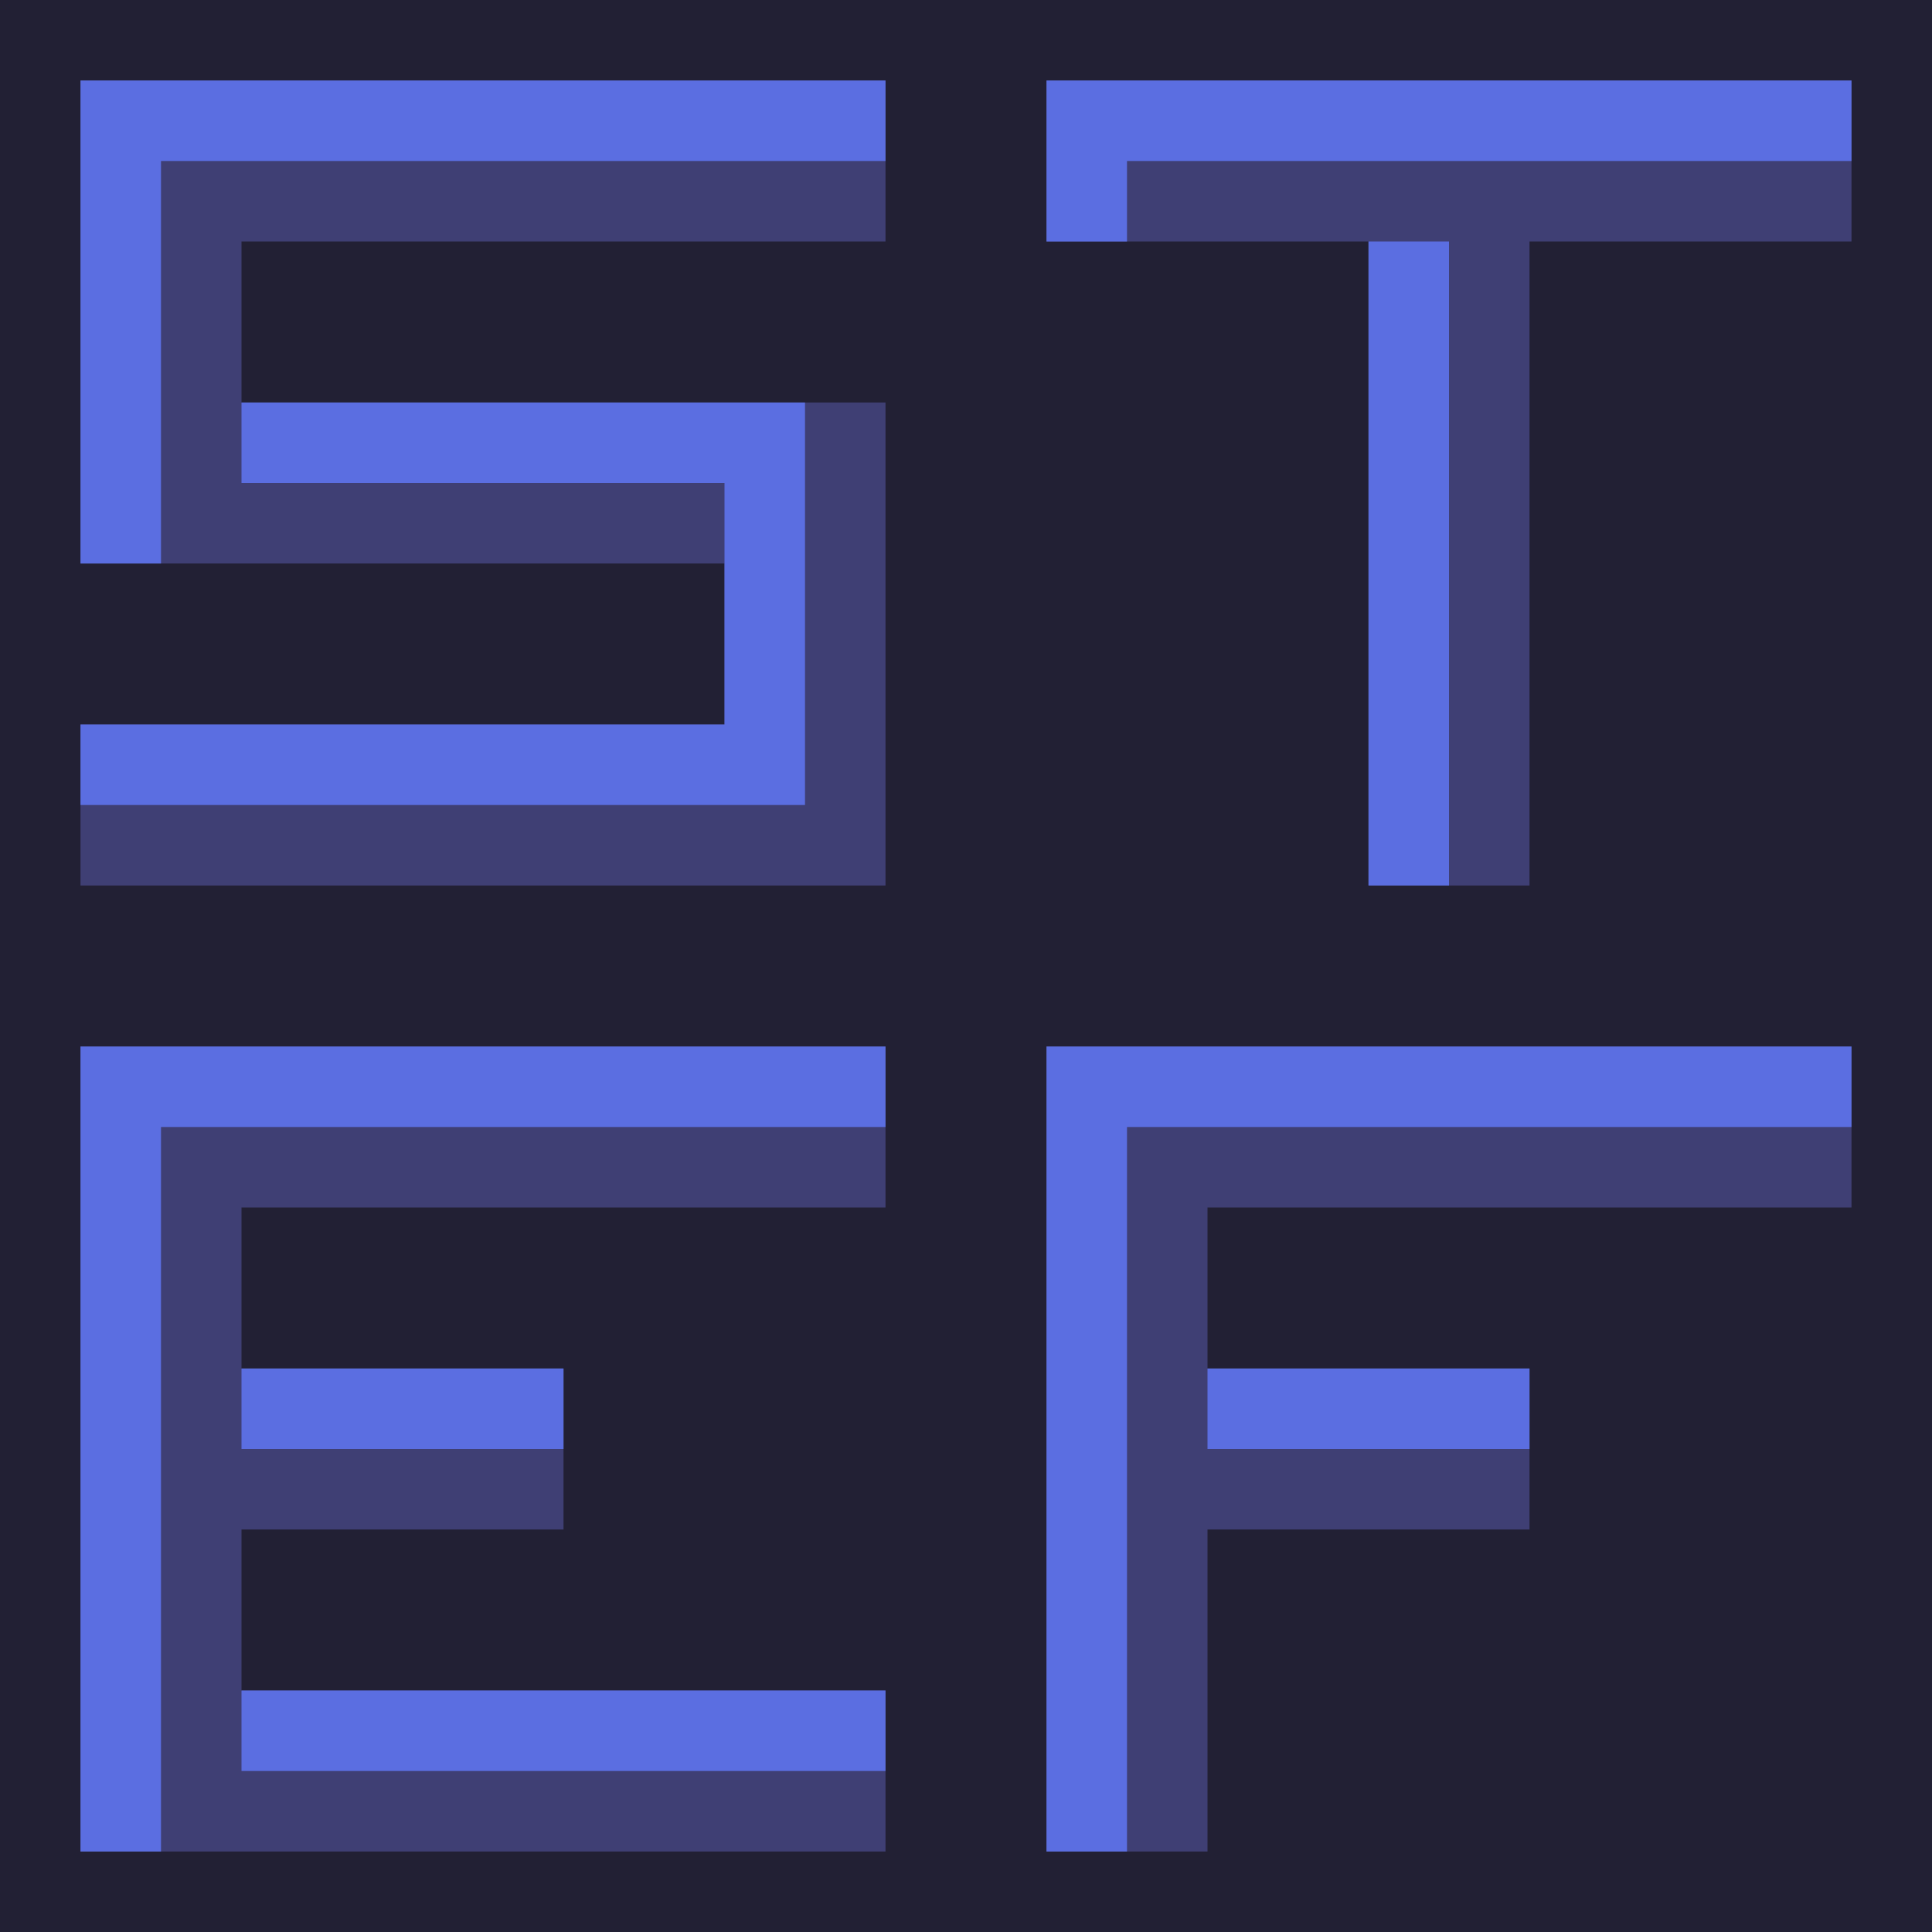
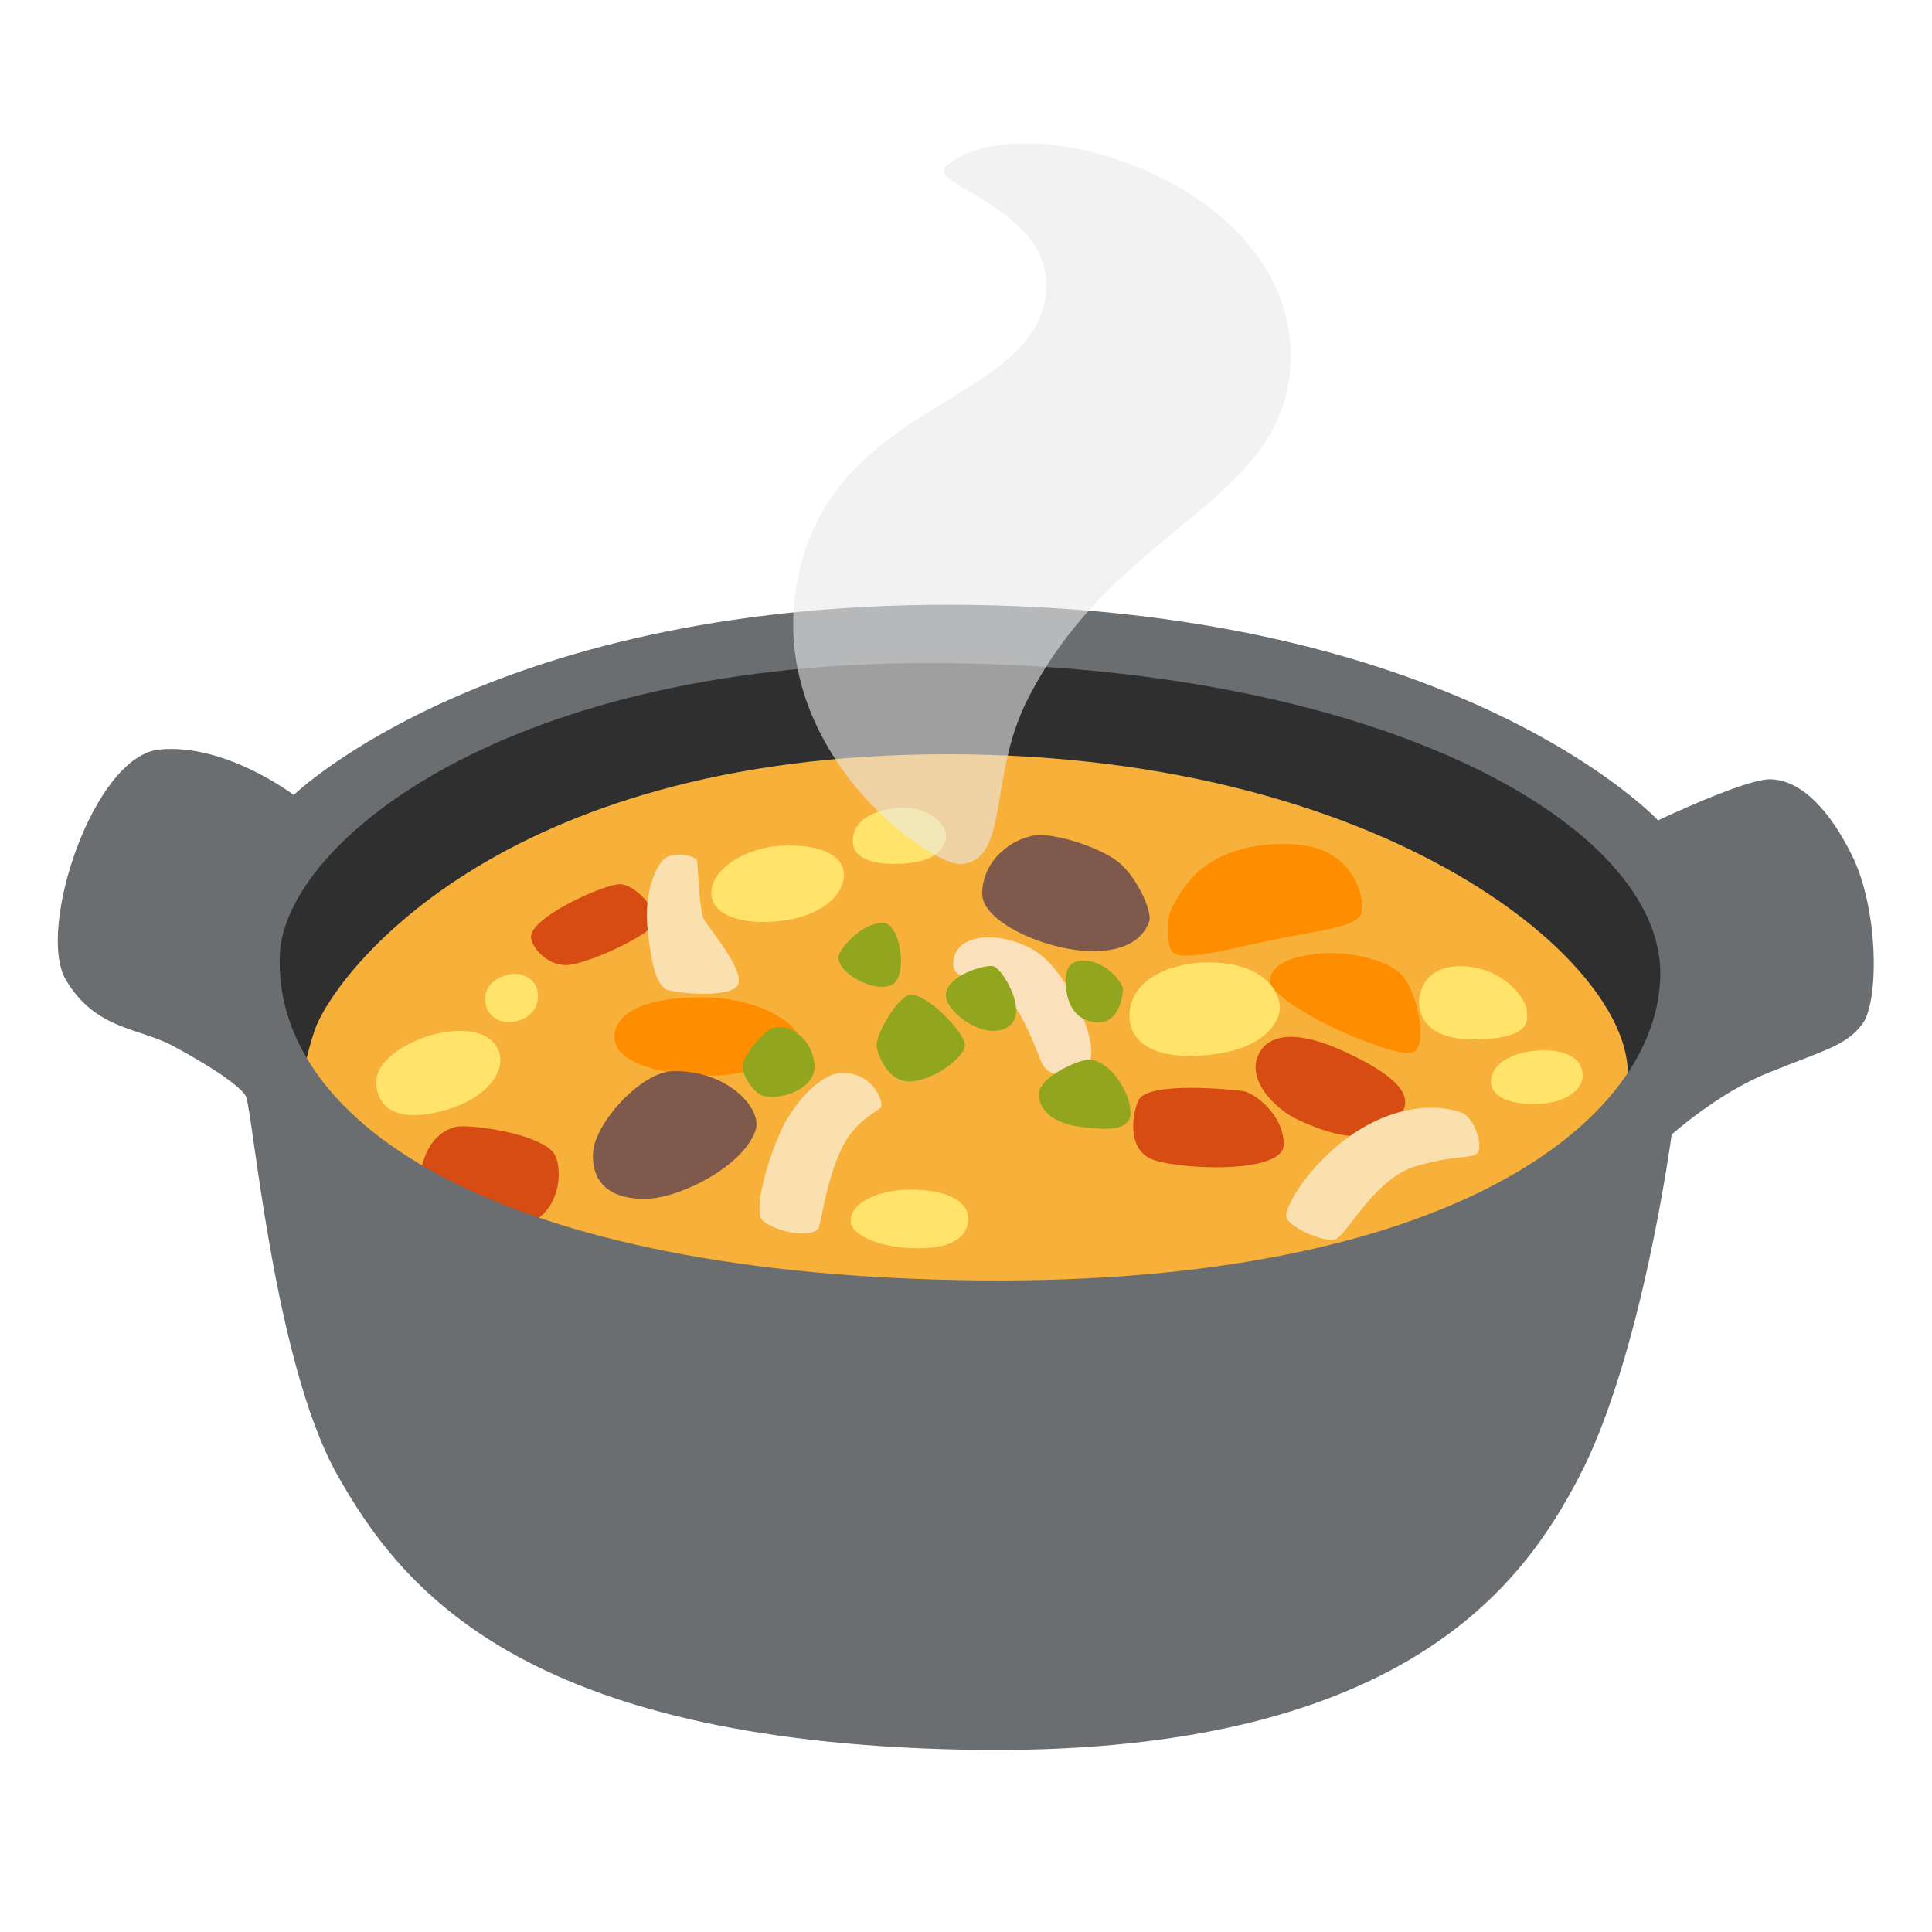
- <svg xmlns="http://www.w3.org/2000/svg" version="1.1" viewBox="0 0 24 24" width="256" height="256">
-   <path d="m0 0h24v24h-24z" fill="#222034" />
-   <g fill="#3f3f74">
-     <path d="m1 1h10v2h-8v2h8v6h-10v-2h8v-2h-8z" />
-     <path d="m13 1h10v2h-4v8h-2v-8h-4z" />
-     <path d="m1 13h10v2h-8v2h4v2h-4v2h8v2h-10z" />
-     <path d="m13 13h10v2h-8v2h4v2h-4v4h-2z" />
-   </g>
-   <g fill="#5b6ee1">
-     <path d="m3 5h7v5h-9v-1h8v-3h-6zm-2-4h10v1h-9v5h-1z" />
-     <path d="m17 3h1v8h-1zm-4-2h10v1h-9v1h-1z" />
-     <path d="m3 21h8v1h-8zm-0-4h4v1h-4zm-2-4h10v1h-9v9h-1z" />
-     <path d="m15 17h4v1h-4zm-2-4h10v1h-9v9h-1z" />
-   </g>
+ <svg xmlns="http://www.w3.org/2000/svg" version="1.1" viewBox="0 0 128 128" width="256" height="256">
+   <path style="fill:#2F2F2F;" d="M23.82,77.13l-7.7-12.07l2.11-8.3l17.81-11.77l24.6-3.02l27.92,3.62L102,50.87c0,0,10.11,8.75,10.26,10.56c0.15,1.81-2.72,11.32-2.87,11.77s-2.11,10.26-8,12.37c-5.89,2.11-43.76,7.55-44.37,7.24S23.82,77.13,23.82,77.13z" />
+   <path style="fill:#F7B03A;" d="M19.75,73.36c0,0,0.23-2.56,1.1-5.11c1.16-3.42,11.88-18.28,41.91-18.28s46.63,14.79,44.97,22.18c-1.66,7.39-22.33,25.96-22.33,25.96s-36.22-5.58-36.82-5.73C47.97,92.22,19.75,73.36,19.75,73.36z" />
+   <path style="fill:#FFE36A;" d="M33.72,64.56c-0.88,0.19-1.65,0.76-1.57,1.78c0.07,1.02,1.01,1.5,1.85,1.36c1.31-0.22,1.78-1.15,1.61-2.06C35.44,64.81,34.52,64.38,33.72,64.56z" />
+   <path style="fill:#FFE36A;" d="M32.88,69.31c0.88,1.39-0.45,3.32-3.11,4.16s-4.51,0.42-4.82-1.4c-0.31-1.82,2.06-2.97,3.28-3.39C29.45,68.26,31.97,67.88,32.88,69.31z" />
+   <path style="fill:#FFE36A;" d="M47.13,59.25c0.06,1.35,1.99,2.1,4.72,1.75s4.19-1.85,4.05-3.21c-0.14-1.36-2.06-1.89-4.26-1.75S47.06,57.54,47.13,59.25z" />
+   <path style="fill:#FFE36A;" d="M56.5,55.72c0,1.21,1.43,1.61,3.28,1.5c2.2-0.12,2.8-0.98,2.9-1.78c0.1-0.8-1.22-2.06-3.08-1.92C57.76,53.66,56.5,54.39,56.5,55.72z" />
+   <path style="fill:#FFE36A;" d="M74.84,67.04c-0.14,1.53,0.91,3.21,5.03,2.87s4.93-2.41,4.93-3.14c0-0.73-0.68-2.95-4.61-3.01C77.82,63.72,75.05,64.73,74.84,67.04z" />
+   <path style="fill:#FFE36A;" d="M94.03,66.17c-0.08,0.78,0.17,2.8,3.88,2.69c3.7-0.1,3.25-1.36,3.25-1.92c0-0.56-1.26-2.62-3.88-2.9C95.19,63.81,94.17,64.87,94.03,66.17z" />
+   <path style="fill:#FFE36A;" d="M98.78,71.58c-0.07,0.94,1.01,1.68,3.32,1.54c1.96-0.12,2.81-1.15,2.76-1.92c-0.07-1.12-1.15-1.68-2.83-1.61C100.56,69.65,98.89,70.26,98.78,71.58z" />
+   <path style="fill:#FFE36A;" d="M56.36,80.95c0.04,0.8,1.75,1.75,4.51,1.75c2.76,0,3.28-1.15,3.28-1.99c0-0.84-0.87-1.78-3.42-1.89C58.45,78.72,56.29,79.59,56.36,80.95z" />
+   <path style="fill:#D64C12;" d="M27.71,78.19c0.1-0.24,0.22-1.29,0.73-2.17c0.45-0.77,1.25-1.4,2.17-1.4c1.61,0,5.24,0.63,6.08,1.78c0.61,0.84,0.56,3.95-1.89,4.75C32.35,81.96,27.71,78.19,27.71,78.19z" />
+   <path style="fill:#D64C12;" d="M35.18,62.11c0.05,0.64,1.08,1.92,2.45,1.82c1.36-0.1,5.31-1.92,5.7-2.73c0.38-0.8-1.22-2.62-2.27-2.62C40.01,58.58,35.08,60.79,35.18,62.11z" />
+   <path style="fill:#D64C12;" d="M75.44,72.88c-0.41,0.83-0.84,3.28,0.94,3.95c1.78,0.66,8.67,0.98,8.67-1.01c0-1.99-1.96-3.42-2.69-3.53C81.62,72.18,76.07,71.62,75.44,72.88z" />
+   <path style="fill:#D64C12;" d="M83.51,69.63c-1.13,1.75,0.93,3.83,2.45,4.54c3.28,1.54,4.93,1.28,6.08,0.42c1.96-1.47,1.29-2.94-2.9-4.89C86.15,68.3,84.28,68.44,83.51,69.63z" />
+   <path style="fill:#7F594B;" d="M65.07,59.2c-0.03,1.85,4.11,3.72,7.09,3.81c2.98,0.09,3.76-1.31,3.98-1.97c0.22-0.66-0.83-2.93-2.01-3.9s-4.2-1.97-5.56-1.79C67.21,55.52,65.11,56.84,65.07,59.2z" />
+   <path style="fill:#FE8D00;" d="M40.73,68.92c0.2,1.25,2.11,2.1,5.47,2.32c4.07,0.26,6.65-1.58,6.74-2.36c0.09-0.79-2.28-2.8-6.43-2.8C41.47,66.07,40.56,67.82,40.73,68.92z" />
+   <path style="fill:#7F594B;" d="M39.29,76.36c-0.13,2.23,1.44,3.15,3.63,3.06c2.19-0.09,6.3-2.14,7.13-4.51c0.52-1.47-1.93-4.07-5.52-3.94C42.46,71.05,39.4,74.41,39.29,76.36z" />
+   <path style="fill:#FE8D00;" d="M77.81,63.18c0.88,0.48,4.16-0.44,6.74-0.96s5.21-0.79,5.6-1.62s-0.31-4.33-4.16-4.64c-3.85-0.31-6.04,1.14-6.96,2.14c-0.92,1.01-1.53,2.23-1.58,2.58C77.41,61.04,77.2,62.85,77.81,63.18z" />
+   <path style="fill:#FE8D00;" d="M93.48,69.75c1.25-0.22,0.44-3.98-0.57-5.12c-1.01-1.14-3.85-1.66-5.65-1.44c-1.79,0.22-3.02,0.7-3.11,1.71c-0.09,1.01,3.11,2.71,4.77,3.46C90.59,69.09,92.73,69.88,93.48,69.75z" />
+   <path style="fill:#92A51E;" d="M50.5,72.58c1.03,0.36,3.43-0.34,3.46-1.86c0.03-1.52-1.34-2.94-2.69-2.63c-0.68,0.15-2.1,1.92-2.07,2.6C49.23,71.38,49.97,72.4,50.5,72.58z" />
+   <path style="fill:#92A51E;" d="M55.54,63.46c0.09,1.21,2.78,2.47,3.71,1.67c0.88-0.76,0.37-3.99-0.77-3.99C57.06,61.14,55.5,62.96,55.54,63.46z" />
+   <path style="fill:#92A51E;" d="M58.08,69.27c0.02,0.43,0.65,2.41,2.2,2.38c1.55-0.03,3.65-1.61,3.65-2.41s-2.44-3.37-3.59-3.34C59.56,65.92,58.05,68.44,58.08,69.27z" />
+   <path style="fill:#FBE0BC;" d="M63.18,63.55c-0.18,1.07,0.62,1.18,1.33,1.3c0.71,0.12,1.61,0.34,2.54,1.55c0.93,1.21,1.84,3.72,1.95,3.99c0.34,0.87,1.89,1.33,3,0.25c1.11-1.08-1.08-5.84-3.03-7.36C67.01,61.76,63.52,61.57,63.18,63.55z" />
+   <path style="fill:#92A51E;" d="M62.68,66.09c0.15,0.99,2.41,2.81,3.99,2.01c1.58-0.8-0.12-3.75-0.81-4.07C65.43,63.82,62.46,64.65,62.68,66.09z" />
+   <path style="fill:#92A51E;" d="M71.87,63.65c-0.71-0.03-1.3,0.22-1.27,1.42c0.03,1.21,0.49,2.57,2.07,2.66c1.58,0.09,1.73-1.98,1.73-2.23S73.44,63.71,71.87,63.65z" />
+   <path style="fill:#92A51E;" d="M72.33,70.2c-0.59-0.14-3.43,1.08-3.49,2.23c-0.06,1.14,0.99,2.01,2.78,2.23s3,0.22,3.25-0.65C75.11,73.14,74.09,70.63,72.33,70.2z" />
+   <path style="fill:#FBE0AF;" d="M85.22,80.61c0.11,0.67,2.47,1.72,3.23,1.51c0.75-0.21,2.6-4.07,5.37-4.86c2.77-0.8,3.69-0.46,4.07-0.88c0.38-0.42-0.17-2.35-1.09-2.68s-3.4-0.8-6.5,1.01C87.12,76.55,85.09,79.86,85.22,80.61z" />
+   <path style="fill:#FBE0AF;" d="M55.67,71.09c-1.36,0.08-3.19,2.1-3.98,3.94c-1.21,2.79-1.59,5.11-1.26,5.7c0.34,0.59,2.75,1.41,3.73,0.75c0.25-0.17,0.5-3.27,1.72-5.62c0.83-1.59,2.22-2.22,2.47-2.47S57.89,70.97,55.67,71.09z" />
+   <path style="fill:#FBE0AF;" d="M43.97,56.93c-0.37,0.35-1.38,1.97-1.05,4.82c0.26,2.17,0.56,3.49,1.26,3.81c0.54,0.25,4.4,0.63,4.74-0.38c0.34-1.01-2.05-3.81-2.31-4.32s-0.38-3.44-0.42-3.81C46.15,56.67,44.56,56.38,43.97,56.93z" />
+   <path style="fill:#6A6E70;" d="M122.67,56.61c-1.81-3.62-3.77-4.98-5.43-4.98s-7.39,2.72-7.39,2.72S97,40.55,64.41,40.08c-31.54-0.46-44.95,12.59-44.95,12.59s-4.54-3.46-8.92-3.01C6.17,50.12,2.4,61.59,4.36,64.91c1.96,3.32,4.83,3.17,7.09,4.38c2.26,1.21,4.38,2.57,4.83,3.32c0.45,0.75,1.81,17.51,6.04,25.05c4.23,7.55,12.22,17.66,41.5,18.26S101,104.7,104.56,97.96c4.23-8,6.19-22.79,6.19-22.79s3.02-2.72,6.34-4.07c3.67-1.5,5.28-1.81,6.34-3.32C124.48,66.26,124.48,60.23,122.67,56.61z M64.87,84.83c-31.54-0.31-46.79-10.27-46.33-21.58c0.3-7.39,15.09-19.62,44.07-19.32c29.29,0.31,47.54,10.87,47.39,20.67C109.84,74.41,95.81,85.13,64.87,84.83z" />
+   <path style="opacity:0.6;fill:#EAEAEA;" d="M63.71,57.25c3.19-0.34,1.74-5.71,4.36-10.89c5.99-11.87,17.76-13.07,17.43-23.2C85.14,12.08,67.96,6.7,62.73,10.95c-1.68,1.37,7.95,2.94,6.43,9.26c-1.53,6.32-13.18,6.75-16.01,16.88C49.78,49.11,61.64,57.46,63.71,57.25z" />
</svg>
